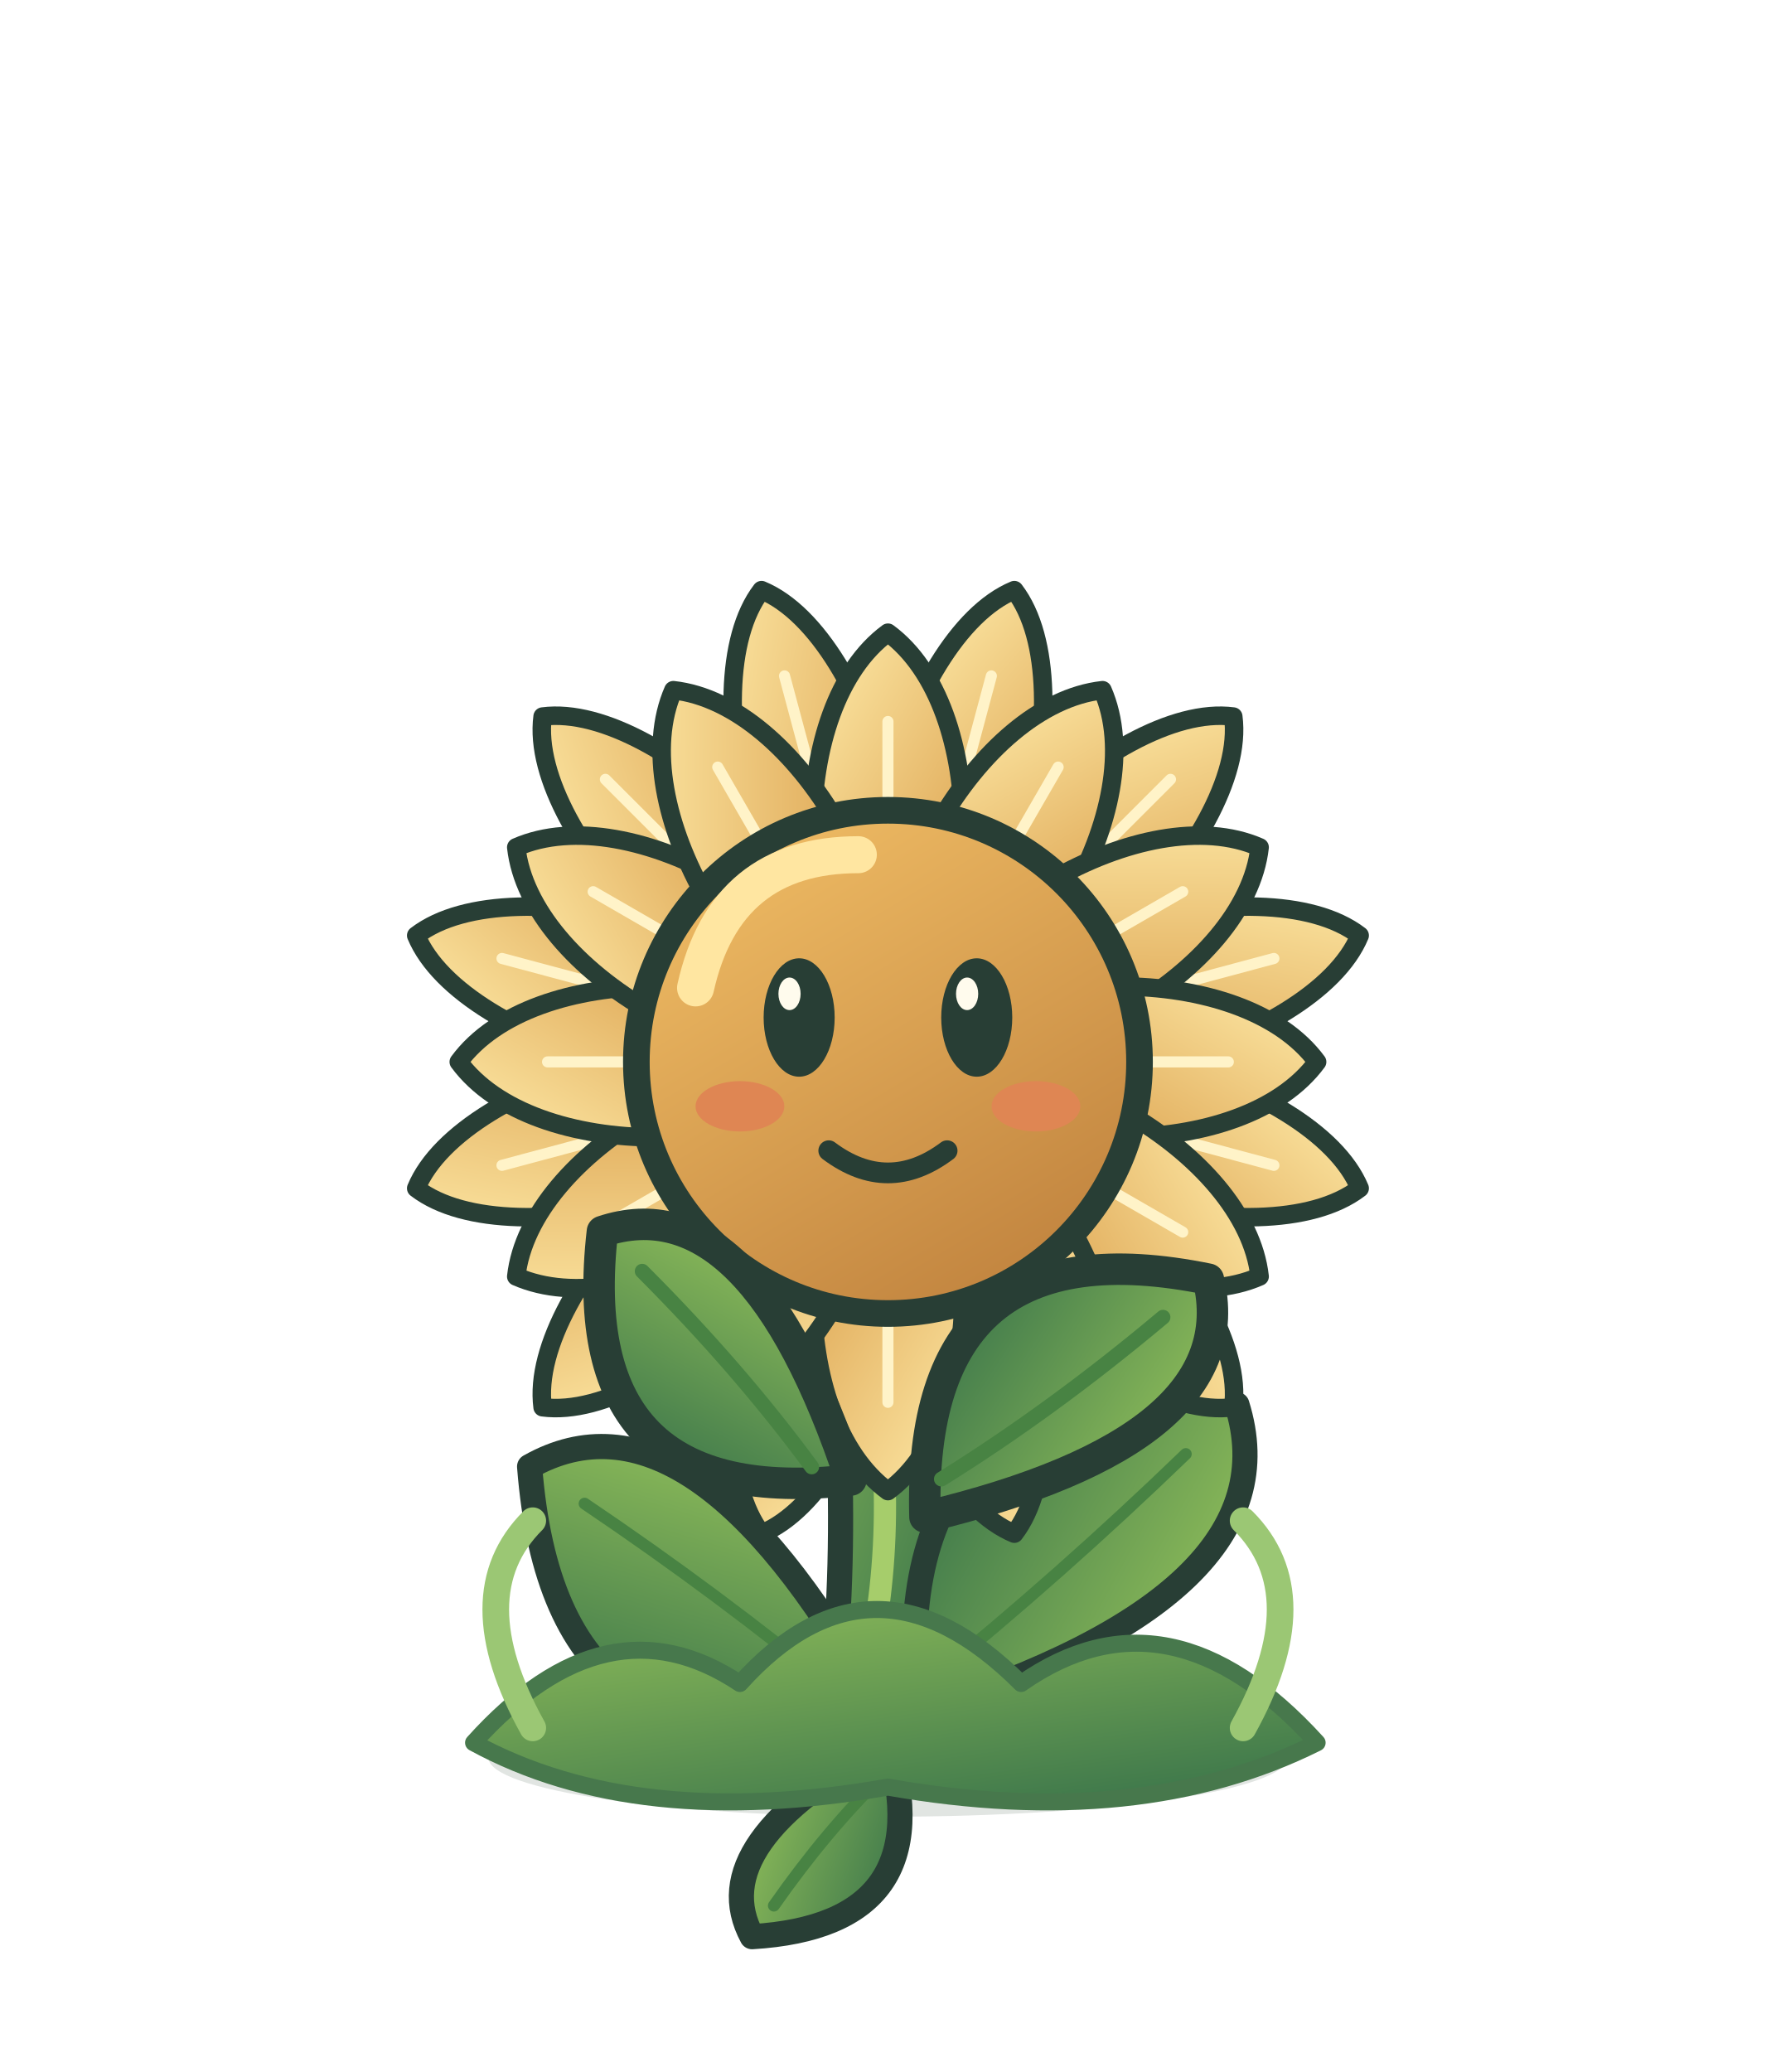
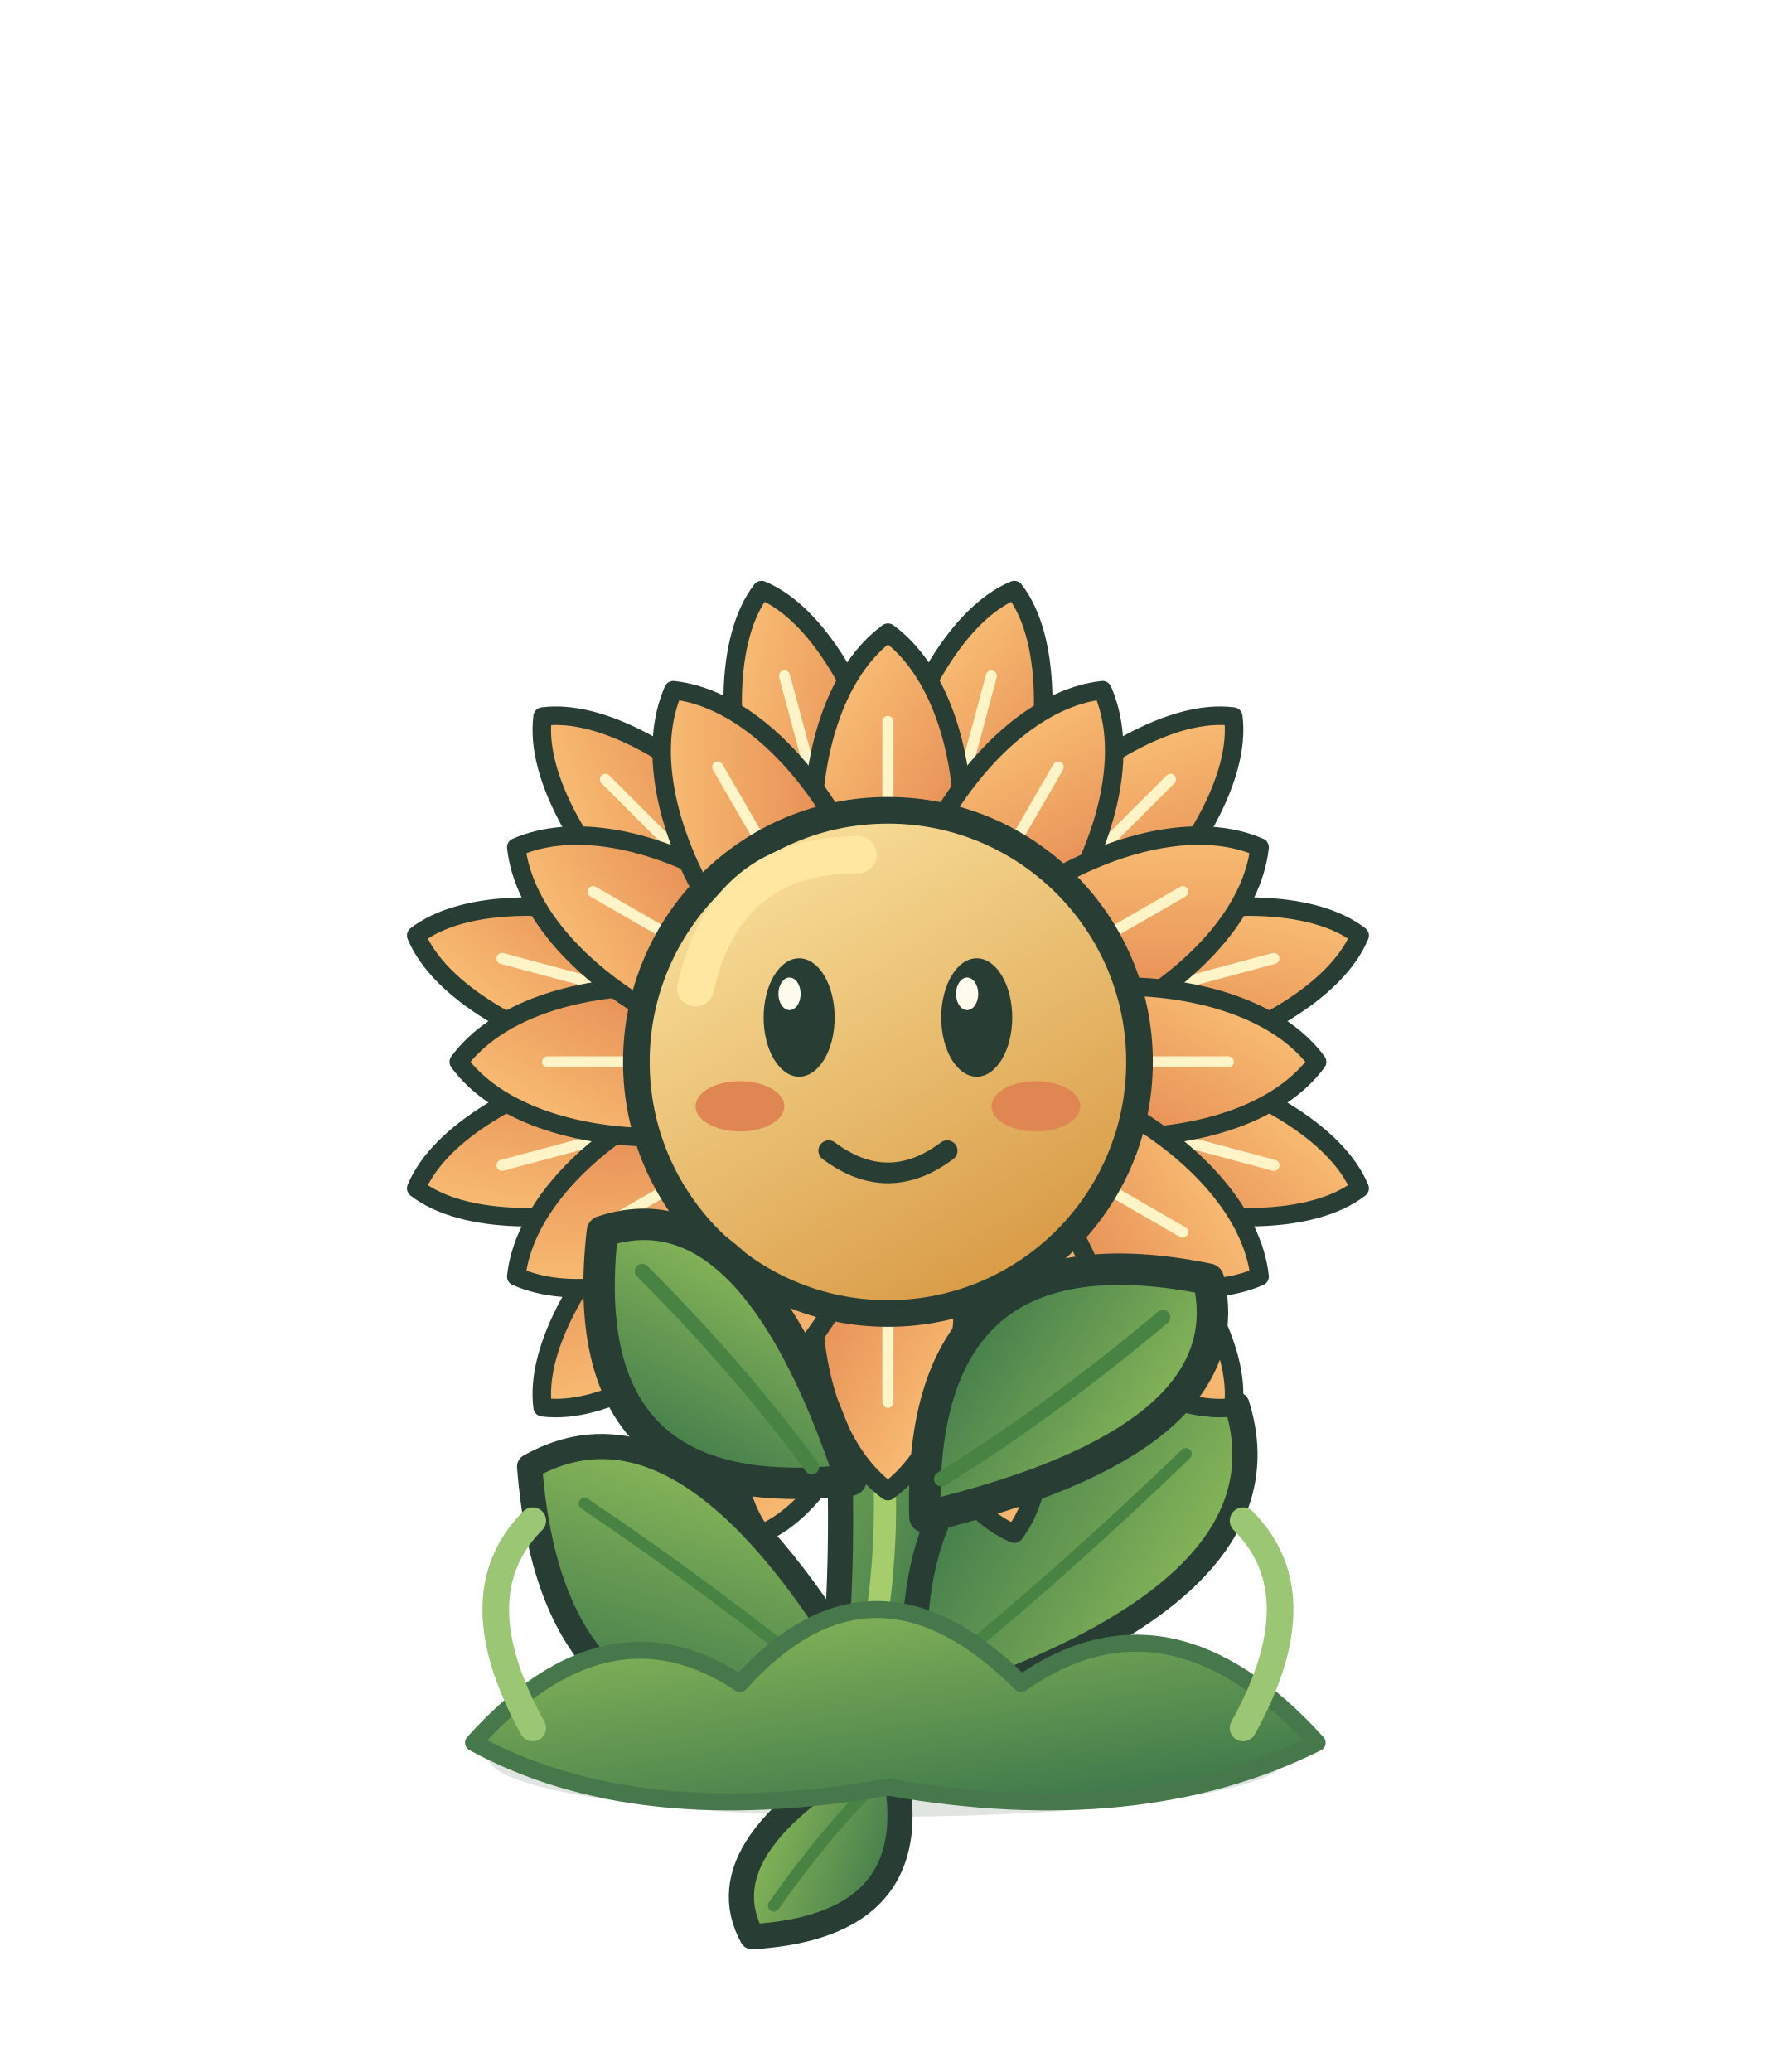
<svg xmlns="http://www.w3.org/2000/svg" width="192" height="224" viewBox="-48 -60 96 112" data-plant-kind="marigold" data-art-signature="8ca6280b7cc6">
  <defs>
    <linearGradient id="pea" x1=".2" y1="0" x2=".8" y2="1">
      <stop stop-color="#b7dc7a" />
      <stop offset="1" stop-color="#55904d" />
    </linearGradient>
    <linearGradient id="leaf" x1=".2" y1="0" x2=".8" y2="1">
      <stop stop-color="#88b758" />
      <stop offset="1" stop-color="#3d774b" />
    </linearGradient>
    <linearGradient id="gold" x1=".2" y1="0" x2=".8" y2="1">
      <stop stop-color="#fbe4a0" />
      <stop offset="1" stop-color="#d6953f" />
    </linearGradient>
    <linearGradient id="sun" x1=".2" y1="0" x2=".8" y2="1">
      <stop stop-color="#f0bd65" />
      <stop offset="1" stop-color="#bf813d" />
    </linearGradient>
    <linearGradient id="cream" x1=".2" y1="0" x2=".8" y2="1">
      <stop stop-color="#fff3d4" />
      <stop offset="1" stop-color="#d9be99" />
    </linearGradient>
    <linearGradient id="bark" x1=".2" y1="0" x2=".8" y2="1">
      <stop stop-color="#dcb474" />
      <stop offset="1" stop-color="#aa783f" />
    </linearGradient>
    <linearGradient id="ice" x1=".2" y1="0" x2=".8" y2="1">
      <stop stop-color="#d7f5f4" />
      <stop offset="1" stop-color="#72abc8" />
    </linearGradient>
    <linearGradient id="mint" x1=".2" y1="0" x2=".8" y2="1">
      <stop stop-color="#bfe8cb" />
      <stop offset="1" stop-color="#599993" />
    </linearGradient>
    <linearGradient id="rose" x1=".2" y1="0" x2=".8" y2="1">
      <stop stop-color="#f3b6bd" />
      <stop offset="1" stop-color="#c36282" />
    </linearGradient>
    <linearGradient id="violet" x1=".2" y1="0" x2=".8" y2="1">
      <stop stop-color="#d9c2e9" />
      <stop offset="1" stop-color="#997bb7" />
    </linearGradient>
    <linearGradient id="plum" x1=".2" y1="0" x2=".8" y2="1">
      <stop stop-color="#a995c5" />
      <stop offset="1" stop-color="#665c8a" />
    </linearGradient>
    <linearGradient id="night" x1=".2" y1="0" x2=".8" y2="1">
      <stop stop-color="#6e6b88" />
      <stop offset="1" stop-color="#35394e" />
    </linearGradient>
    <linearGradient id="fire" x1=".2" y1="0" x2=".8" y2="1">
      <stop stop-color="#fbc478" />
      <stop offset="1" stop-color="#dc7243" />
    </linearGradient>
    <linearGradient id="stone" x1=".2" y1="0" x2=".8" y2="1">
      <stop stop-color="#b3bbae" />
      <stop offset="1" stop-color="#747f7b" />
    </linearGradient>
  </defs>
  <g transform="translate(0 7) scale(.8)">
    <ellipse cx="0" cy="35" rx="27" ry="4" fill="#233e2b" opacity=".14" stroke="none" stroke-width="0" />
    <path d="M-4 32 Q-2 17 -5 -5 L2 -5 Q5 13 3 32Z" fill="url(#leaf)" stroke="#283e35" stroke-width="1.7" stroke-linejoin="round" stroke-linecap="round" />
    <path d="M-1 27 Q1 16 -2 4" fill="none" stroke="#a6cd6b" stroke-width="1.5" stroke-linejoin="round" stroke-linecap="round" />
    <g transform="translate(-1 31) rotate(34)">
      <path d="M0 0 Q-22.4 -11.2 -28 0 Q-14.0 17.64 0 0Z" fill="url(#leaf)" stroke="#283e35" stroke-width="1.7" stroke-linejoin="round" stroke-linecap="round" />
      <path d="M-2 1 Q-12.6 0 -23.52 0" fill="none" stroke="#488343" stroke-width="0.8" stroke-linejoin="round" stroke-linecap="round" />
    </g>
    <g transform="translate(2 32) rotate(136)">
      <path d="M0 0 Q-24.0 -12.0 -30 0 Q-15.0 18.9 0 0Z" fill="url(#leaf)" stroke="#283e35" stroke-width="1.7" stroke-linejoin="round" stroke-linecap="round" />
      <path d="M-2 1 Q-13.5 0 -25.2 0" fill="none" stroke="#488343" stroke-width="0.8" stroke-linejoin="round" stroke-linecap="round" />
    </g>
    <g transform="translate(0 34) rotate(-55)">
      <path d="M0 0 Q-12.8 -6.4 -16 0 Q-8.0 10.08 0 0Z" fill="url(#leaf)" stroke="#283e35" stroke-width="1.7" stroke-linejoin="round" stroke-linecap="round" />
      <path d="M-2 1 Q-7.2 0 -13.44 0" fill="none" stroke="#488343" stroke-width="0.8" stroke-linejoin="round" stroke-linecap="round" />
    </g>
    <path d="M-28 34 Q-19 24 -10 30 Q-1 20 9 30 Q19 23 29 34 Q17 40 0 37 Q-17 40 -28 34Z" fill="url(#leaf)" stroke="#47784c" stroke-width="1.15" stroke-linejoin="round" stroke-linecap="round" />
    <path d="M-24 33 Q-29 24 -24 19 M24 33 Q29 24 24 19" fill="none" stroke="#9bc774" stroke-width="1.8" stroke-linejoin="round" stroke-linecap="round" />
    <g transform="translate(0 -12) rotate(15.0)">
-       <path d="M0 0 C-6.5 -8 -6.5 -28 0 -33 C6.5 -28 6.5 -8 0 0Z" fill="url(#gold)" stroke="#283e35" stroke-width="1.25" stroke-linejoin="round" stroke-linecap="round" />
+       <path d="M0 0 C-6.5 -8 -6.5 -28 0 -33 C6.5 -28 6.5 -8 0 0Z" fill="url(#fire)" stroke="#283e35" stroke-width="1.25" stroke-linejoin="round" stroke-linecap="round" />
      <path d="M0 -5 V-27" fill="none" stroke="#fff3c8" stroke-width="0.75" stroke-linejoin="round" stroke-linecap="round" />
    </g>
    <g transform="translate(0 -12) rotate(45.0)">
-       <path d="M0 0 C-6.5 -8 -6.5 -28 0 -33 C6.5 -28 6.5 -8 0 0Z" fill="url(#gold)" stroke="#283e35" stroke-width="1.25" stroke-linejoin="round" stroke-linecap="round" />
+       <path d="M0 0 C-6.5 -8 -6.5 -28 0 -33 C6.5 -28 6.5 -8 0 0Z" fill="url(#fire)" stroke="#283e35" stroke-width="1.25" stroke-linejoin="round" stroke-linecap="round" />
      <path d="M0 -5 V-27" fill="none" stroke="#fff3c8" stroke-width="0.75" stroke-linejoin="round" stroke-linecap="round" />
    </g>
    <g transform="translate(0 -12) rotate(75.0)">
-       <path d="M0 0 C-6.5 -8 -6.5 -28 0 -33 C6.5 -28 6.5 -8 0 0Z" fill="url(#gold)" stroke="#283e35" stroke-width="1.25" stroke-linejoin="round" stroke-linecap="round" />
+       <path d="M0 0 C-6.5 -8 -6.5 -28 0 -33 C6.5 -28 6.5 -8 0 0Z" fill="url(#fire)" stroke="#283e35" stroke-width="1.25" stroke-linejoin="round" stroke-linecap="round" />
      <path d="M0 -5 V-27" fill="none" stroke="#fff3c8" stroke-width="0.75" stroke-linejoin="round" stroke-linecap="round" />
    </g>
    <g transform="translate(0 -12) rotate(105.0)">
-       <path d="M0 0 C-6.5 -8 -6.5 -28 0 -33 C6.5 -28 6.5 -8 0 0Z" fill="url(#gold)" stroke="#283e35" stroke-width="1.25" stroke-linejoin="round" stroke-linecap="round" />
+       <path d="M0 0 C-6.5 -8 -6.5 -28 0 -33 C6.5 -28 6.5 -8 0 0Z" fill="url(#fire)" stroke="#283e35" stroke-width="1.25" stroke-linejoin="round" stroke-linecap="round" />
      <path d="M0 -5 V-27" fill="none" stroke="#fff3c8" stroke-width="0.75" stroke-linejoin="round" stroke-linecap="round" />
    </g>
    <g transform="translate(0 -12) rotate(135.0)">
-       <path d="M0 0 C-6.5 -8 -6.5 -28 0 -33 C6.5 -28 6.5 -8 0 0Z" fill="url(#gold)" stroke="#283e35" stroke-width="1.25" stroke-linejoin="round" stroke-linecap="round" />
+       <path d="M0 0 C-6.5 -8 -6.5 -28 0 -33 C6.5 -28 6.5 -8 0 0Z" fill="url(#fire)" stroke="#283e35" stroke-width="1.25" stroke-linejoin="round" stroke-linecap="round" />
      <path d="M0 -5 V-27" fill="none" stroke="#fff3c8" stroke-width="0.75" stroke-linejoin="round" stroke-linecap="round" />
    </g>
    <g transform="translate(0 -12) rotate(165.0)">
-       <path d="M0 0 C-6.5 -8 -6.5 -28 0 -33 C6.5 -28 6.5 -8 0 0Z" fill="url(#gold)" stroke="#283e35" stroke-width="1.25" stroke-linejoin="round" stroke-linecap="round" />
+       <path d="M0 0 C-6.5 -8 -6.5 -28 0 -33 C6.5 -28 6.5 -8 0 0Z" fill="url(#fire)" stroke="#283e35" stroke-width="1.25" stroke-linejoin="round" stroke-linecap="round" />
      <path d="M0 -5 V-27" fill="none" stroke="#fff3c8" stroke-width="0.75" stroke-linejoin="round" stroke-linecap="round" />
    </g>
    <g transform="translate(0 -12) rotate(195.0)">
-       <path d="M0 0 C-6.5 -8 -6.5 -28 0 -33 C6.5 -28 6.5 -8 0 0Z" fill="url(#gold)" stroke="#283e35" stroke-width="1.25" stroke-linejoin="round" stroke-linecap="round" />
+       <path d="M0 0 C-6.5 -8 -6.5 -28 0 -33 C6.5 -28 6.5 -8 0 0Z" fill="url(#fire)" stroke="#283e35" stroke-width="1.25" stroke-linejoin="round" stroke-linecap="round" />
      <path d="M0 -5 V-27" fill="none" stroke="#fff3c8" stroke-width="0.75" stroke-linejoin="round" stroke-linecap="round" />
    </g>
    <g transform="translate(0 -12) rotate(225.0)">
-       <path d="M0 0 C-6.5 -8 -6.5 -28 0 -33 C6.5 -28 6.5 -8 0 0Z" fill="url(#gold)" stroke="#283e35" stroke-width="1.25" stroke-linejoin="round" stroke-linecap="round" />
+       <path d="M0 0 C-6.5 -8 -6.5 -28 0 -33 C6.5 -28 6.5 -8 0 0Z" fill="url(#fire)" stroke="#283e35" stroke-width="1.25" stroke-linejoin="round" stroke-linecap="round" />
      <path d="M0 -5 V-27" fill="none" stroke="#fff3c8" stroke-width="0.75" stroke-linejoin="round" stroke-linecap="round" />
    </g>
    <g transform="translate(0 -12) rotate(255.0)">
-       <path d="M0 0 C-6.5 -8 -6.5 -28 0 -33 C6.5 -28 6.5 -8 0 0Z" fill="url(#gold)" stroke="#283e35" stroke-width="1.25" stroke-linejoin="round" stroke-linecap="round" />
+       <path d="M0 0 C-6.5 -8 -6.5 -28 0 -33 C6.5 -28 6.5 -8 0 0Z" fill="url(#fire)" stroke="#283e35" stroke-width="1.25" stroke-linejoin="round" stroke-linecap="round" />
      <path d="M0 -5 V-27" fill="none" stroke="#fff3c8" stroke-width="0.75" stroke-linejoin="round" stroke-linecap="round" />
    </g>
    <g transform="translate(0 -12) rotate(285.0)">
-       <path d="M0 0 C-6.5 -8 -6.5 -28 0 -33 C6.5 -28 6.5 -8 0 0Z" fill="url(#gold)" stroke="#283e35" stroke-width="1.25" stroke-linejoin="round" stroke-linecap="round" />
+       <path d="M0 0 C-6.5 -8 -6.5 -28 0 -33 C6.5 -28 6.5 -8 0 0Z" fill="url(#fire)" stroke="#283e35" stroke-width="1.25" stroke-linejoin="round" stroke-linecap="round" />
      <path d="M0 -5 V-27" fill="none" stroke="#fff3c8" stroke-width="0.75" stroke-linejoin="round" stroke-linecap="round" />
    </g>
    <g transform="translate(0 -12) rotate(315.0)">
-       <path d="M0 0 C-6.5 -8 -6.5 -28 0 -33 C6.5 -28 6.5 -8 0 0Z" fill="url(#gold)" stroke="#283e35" stroke-width="1.25" stroke-linejoin="round" stroke-linecap="round" />
+       <path d="M0 0 C-6.5 -8 -6.5 -28 0 -33 C6.5 -28 6.5 -8 0 0Z" fill="url(#fire)" stroke="#283e35" stroke-width="1.25" stroke-linejoin="round" stroke-linecap="round" />
      <path d="M0 -5 V-27" fill="none" stroke="#fff3c8" stroke-width="0.75" stroke-linejoin="round" stroke-linecap="round" />
    </g>
    <g transform="translate(0 -12) rotate(345.0)">
-       <path d="M0 0 C-6.5 -8 -6.5 -28 0 -33 C6.5 -28 6.5 -8 0 0Z" fill="url(#gold)" stroke="#283e35" stroke-width="1.25" stroke-linejoin="round" stroke-linecap="round" />
+       <path d="M0 0 C-6.5 -8 -6.5 -28 0 -33 C6.5 -28 6.5 -8 0 0Z" fill="url(#fire)" stroke="#283e35" stroke-width="1.25" stroke-linejoin="round" stroke-linecap="round" />
      <path d="M0 -5 V-27" fill="none" stroke="#fff3c8" stroke-width="0.75" stroke-linejoin="round" stroke-linecap="round" />
    </g>
    <g transform="translate(0 -12) rotate(0.0)">
-       <path d="M0 0 C-6.8 -8 -6.8 -24 0 -29 C6.8 -24 6.8 -8 0 0Z" fill="url(#gold)" stroke="#283e35" stroke-width="1.25" stroke-linejoin="round" stroke-linecap="round" />
+       <path d="M0 0 C-6.8 -8 -6.8 -24 0 -29 C6.8 -24 6.8 -8 0 0Z" fill="url(#fire)" stroke="#283e35" stroke-width="1.25" stroke-linejoin="round" stroke-linecap="round" />
      <path d="M0 -5 V-23" fill="none" stroke="#fff3c8" stroke-width="0.75" stroke-linejoin="round" stroke-linecap="round" />
    </g>
    <g transform="translate(0 -12) rotate(30.0)">
-       <path d="M0 0 C-6.8 -8 -6.8 -24 0 -29 C6.8 -24 6.8 -8 0 0Z" fill="url(#gold)" stroke="#283e35" stroke-width="1.25" stroke-linejoin="round" stroke-linecap="round" />
+       <path d="M0 0 C-6.8 -8 -6.8 -24 0 -29 C6.8 -24 6.8 -8 0 0Z" fill="url(#fire)" stroke="#283e35" stroke-width="1.25" stroke-linejoin="round" stroke-linecap="round" />
      <path d="M0 -5 V-23" fill="none" stroke="#fff3c8" stroke-width="0.75" stroke-linejoin="round" stroke-linecap="round" />
    </g>
    <g transform="translate(0 -12) rotate(60.0)">
-       <path d="M0 0 C-6.8 -8 -6.8 -24 0 -29 C6.8 -24 6.8 -8 0 0Z" fill="url(#gold)" stroke="#283e35" stroke-width="1.25" stroke-linejoin="round" stroke-linecap="round" />
+       <path d="M0 0 C-6.8 -8 -6.8 -24 0 -29 C6.8 -24 6.8 -8 0 0Z" fill="url(#fire)" stroke="#283e35" stroke-width="1.25" stroke-linejoin="round" stroke-linecap="round" />
      <path d="M0 -5 V-23" fill="none" stroke="#fff3c8" stroke-width="0.75" stroke-linejoin="round" stroke-linecap="round" />
    </g>
    <g transform="translate(0 -12) rotate(90.0)">
-       <path d="M0 0 C-6.8 -8 -6.8 -24 0 -29 C6.8 -24 6.8 -8 0 0Z" fill="url(#gold)" stroke="#283e35" stroke-width="1.25" stroke-linejoin="round" stroke-linecap="round" />
+       <path d="M0 0 C-6.8 -8 -6.8 -24 0 -29 C6.8 -24 6.8 -8 0 0Z" fill="url(#fire)" stroke="#283e35" stroke-width="1.25" stroke-linejoin="round" stroke-linecap="round" />
      <path d="M0 -5 V-23" fill="none" stroke="#fff3c8" stroke-width="0.75" stroke-linejoin="round" stroke-linecap="round" />
    </g>
    <g transform="translate(0 -12) rotate(120.0)">
-       <path d="M0 0 C-6.8 -8 -6.8 -24 0 -29 C6.8 -24 6.8 -8 0 0Z" fill="url(#gold)" stroke="#283e35" stroke-width="1.25" stroke-linejoin="round" stroke-linecap="round" />
+       <path d="M0 0 C-6.8 -8 -6.8 -24 0 -29 C6.8 -24 6.8 -8 0 0Z" fill="url(#fire)" stroke="#283e35" stroke-width="1.25" stroke-linejoin="round" stroke-linecap="round" />
      <path d="M0 -5 V-23" fill="none" stroke="#fff3c8" stroke-width="0.75" stroke-linejoin="round" stroke-linecap="round" />
    </g>
    <g transform="translate(0 -12) rotate(150.0)">
-       <path d="M0 0 C-6.8 -8 -6.8 -24 0 -29 C6.8 -24 6.8 -8 0 0Z" fill="url(#gold)" stroke="#283e35" stroke-width="1.25" stroke-linejoin="round" stroke-linecap="round" />
+       <path d="M0 0 C-6.8 -8 -6.8 -24 0 -29 C6.8 -24 6.8 -8 0 0Z" fill="url(#fire)" stroke="#283e35" stroke-width="1.25" stroke-linejoin="round" stroke-linecap="round" />
      <path d="M0 -5 V-23" fill="none" stroke="#fff3c8" stroke-width="0.75" stroke-linejoin="round" stroke-linecap="round" />
    </g>
    <g transform="translate(0 -12) rotate(180.0)">
-       <path d="M0 0 C-6.8 -8 -6.8 -24 0 -29 C6.8 -24 6.8 -8 0 0Z" fill="url(#gold)" stroke="#283e35" stroke-width="1.25" stroke-linejoin="round" stroke-linecap="round" />
+       <path d="M0 0 C-6.8 -8 -6.8 -24 0 -29 C6.8 -24 6.8 -8 0 0Z" fill="url(#fire)" stroke="#283e35" stroke-width="1.25" stroke-linejoin="round" stroke-linecap="round" />
      <path d="M0 -5 V-23" fill="none" stroke="#fff3c8" stroke-width="0.75" stroke-linejoin="round" stroke-linecap="round" />
    </g>
    <g transform="translate(0 -12) rotate(210.0)">
-       <path d="M0 0 C-6.8 -8 -6.8 -24 0 -29 C6.8 -24 6.8 -8 0 0Z" fill="url(#gold)" stroke="#283e35" stroke-width="1.25" stroke-linejoin="round" stroke-linecap="round" />
+       <path d="M0 0 C-6.8 -8 -6.8 -24 0 -29 C6.8 -24 6.8 -8 0 0Z" fill="url(#fire)" stroke="#283e35" stroke-width="1.25" stroke-linejoin="round" stroke-linecap="round" />
      <path d="M0 -5 V-23" fill="none" stroke="#fff3c8" stroke-width="0.75" stroke-linejoin="round" stroke-linecap="round" />
    </g>
    <g transform="translate(0 -12) rotate(240.0)">
-       <path d="M0 0 C-6.8 -8 -6.8 -24 0 -29 C6.8 -24 6.8 -8 0 0Z" fill="url(#gold)" stroke="#283e35" stroke-width="1.25" stroke-linejoin="round" stroke-linecap="round" />
+       <path d="M0 0 C-6.8 -8 -6.8 -24 0 -29 C6.8 -24 6.8 -8 0 0Z" fill="url(#fire)" stroke="#283e35" stroke-width="1.25" stroke-linejoin="round" stroke-linecap="round" />
      <path d="M0 -5 V-23" fill="none" stroke="#fff3c8" stroke-width="0.75" stroke-linejoin="round" stroke-linecap="round" />
    </g>
    <g transform="translate(0 -12) rotate(270.0)">
-       <path d="M0 0 C-6.8 -8 -6.8 -24 0 -29 C6.8 -24 6.8 -8 0 0Z" fill="url(#gold)" stroke="#283e35" stroke-width="1.25" stroke-linejoin="round" stroke-linecap="round" />
+       <path d="M0 0 C-6.8 -8 -6.8 -24 0 -29 C6.8 -24 6.8 -8 0 0Z" fill="url(#fire)" stroke="#283e35" stroke-width="1.25" stroke-linejoin="round" stroke-linecap="round" />
      <path d="M0 -5 V-23" fill="none" stroke="#fff3c8" stroke-width="0.75" stroke-linejoin="round" stroke-linecap="round" />
    </g>
    <g transform="translate(0 -12) rotate(300.0)">
-       <path d="M0 0 C-6.8 -8 -6.8 -24 0 -29 C6.8 -24 6.8 -8 0 0Z" fill="url(#gold)" stroke="#283e35" stroke-width="1.25" stroke-linejoin="round" stroke-linecap="round" />
+       <path d="M0 0 C-6.8 -8 -6.8 -24 0 -29 C6.8 -24 6.8 -8 0 0Z" fill="url(#fire)" stroke="#283e35" stroke-width="1.25" stroke-linejoin="round" stroke-linecap="round" />
      <path d="M0 -5 V-23" fill="none" stroke="#fff3c8" stroke-width="0.75" stroke-linejoin="round" stroke-linecap="round" />
    </g>
    <g transform="translate(0 -12) rotate(330.0)">
-       <path d="M0 0 C-6.8 -8 -6.8 -24 0 -29 C6.8 -24 6.8 -8 0 0Z" fill="url(#gold)" stroke="#283e35" stroke-width="1.25" stroke-linejoin="round" stroke-linecap="round" />
+       <path d="M0 0 C-6.8 -8 -6.8 -24 0 -29 C6.8 -24 6.8 -8 0 0Z" fill="url(#fire)" stroke="#283e35" stroke-width="1.25" stroke-linejoin="round" stroke-linecap="round" />
      <path d="M0 -5 V-23" fill="none" stroke="#fff3c8" stroke-width="0.75" stroke-linejoin="round" stroke-linecap="round" />
    </g>
-     <ellipse cx="0" cy="-12" rx="17" ry="17" fill="url(#sun)" stroke="#283e35" stroke-width="1.8" />
+     <ellipse cx="0" cy="-12" rx="17" ry="17" fill="url(#gold)" stroke="#283e35" stroke-width="1.8" />
    <path d="M-13 -17 Q-11 -26 -2 -26" fill="none" stroke="#ffe6a1" stroke-width="2.5" stroke-linejoin="round" stroke-linecap="round" />
    <ellipse cx="-6" cy="-15" rx="2.4" ry="4" fill="#283e35" stroke="none" stroke-width="1.4" />
    <ellipse cx="-6.65" cy="-16.6" rx="0.75" ry="1.1" fill="#fffbed" stroke="none" stroke-width="1.4" />
    <ellipse cx="6" cy="-15" rx="2.4" ry="4" fill="#283e35" stroke="none" stroke-width="1.4" />
    <ellipse cx="5.35" cy="-16.6" rx="0.75" ry="1.1" fill="#fffbed" stroke="none" stroke-width="1.4" />
    <path d="M-4 -6 q4 3 8 0" fill="none" stroke="#283e35" stroke-width="1.4" stroke-linejoin="round" stroke-linecap="round" />
    <ellipse cx="-10" cy="-9" rx="3" ry="1.7" fill="#df8653" stroke="none" stroke-width="1.4" />
    <ellipse cx="10" cy="-9" rx="3" ry="1.7" fill="#df8653" stroke="none" stroke-width="1.4" />
  </g>
  <g transform="translate(-2 20) rotate(45)">
    <path d="M0 0 Q-15.2 -7.6 -19 0 Q-9.5 11.97 0 0Z" fill="url(#leaf)" stroke="#283e35" stroke-width="1.7" stroke-linejoin="round" stroke-linecap="round" />
    <path d="M-2 1 Q-8.55 0 -15.96 0" fill="none" stroke="#488343" stroke-width="0.8" stroke-linejoin="round" stroke-linecap="round" />
  </g>
  <g transform="translate(2 22) rotate(140)">
    <path d="M0 0 Q-16.0 -8.0 -20 0 Q-10.0 12.6 0 0Z" fill="url(#leaf)" stroke="#283e35" stroke-width="1.7" stroke-linejoin="round" stroke-linecap="round" />
    <path d="M-2 1 Q-9.0 0 -16.8 0" fill="none" stroke="#488343" stroke-width="0.8" stroke-linejoin="round" stroke-linecap="round" />
  </g>
</svg>
